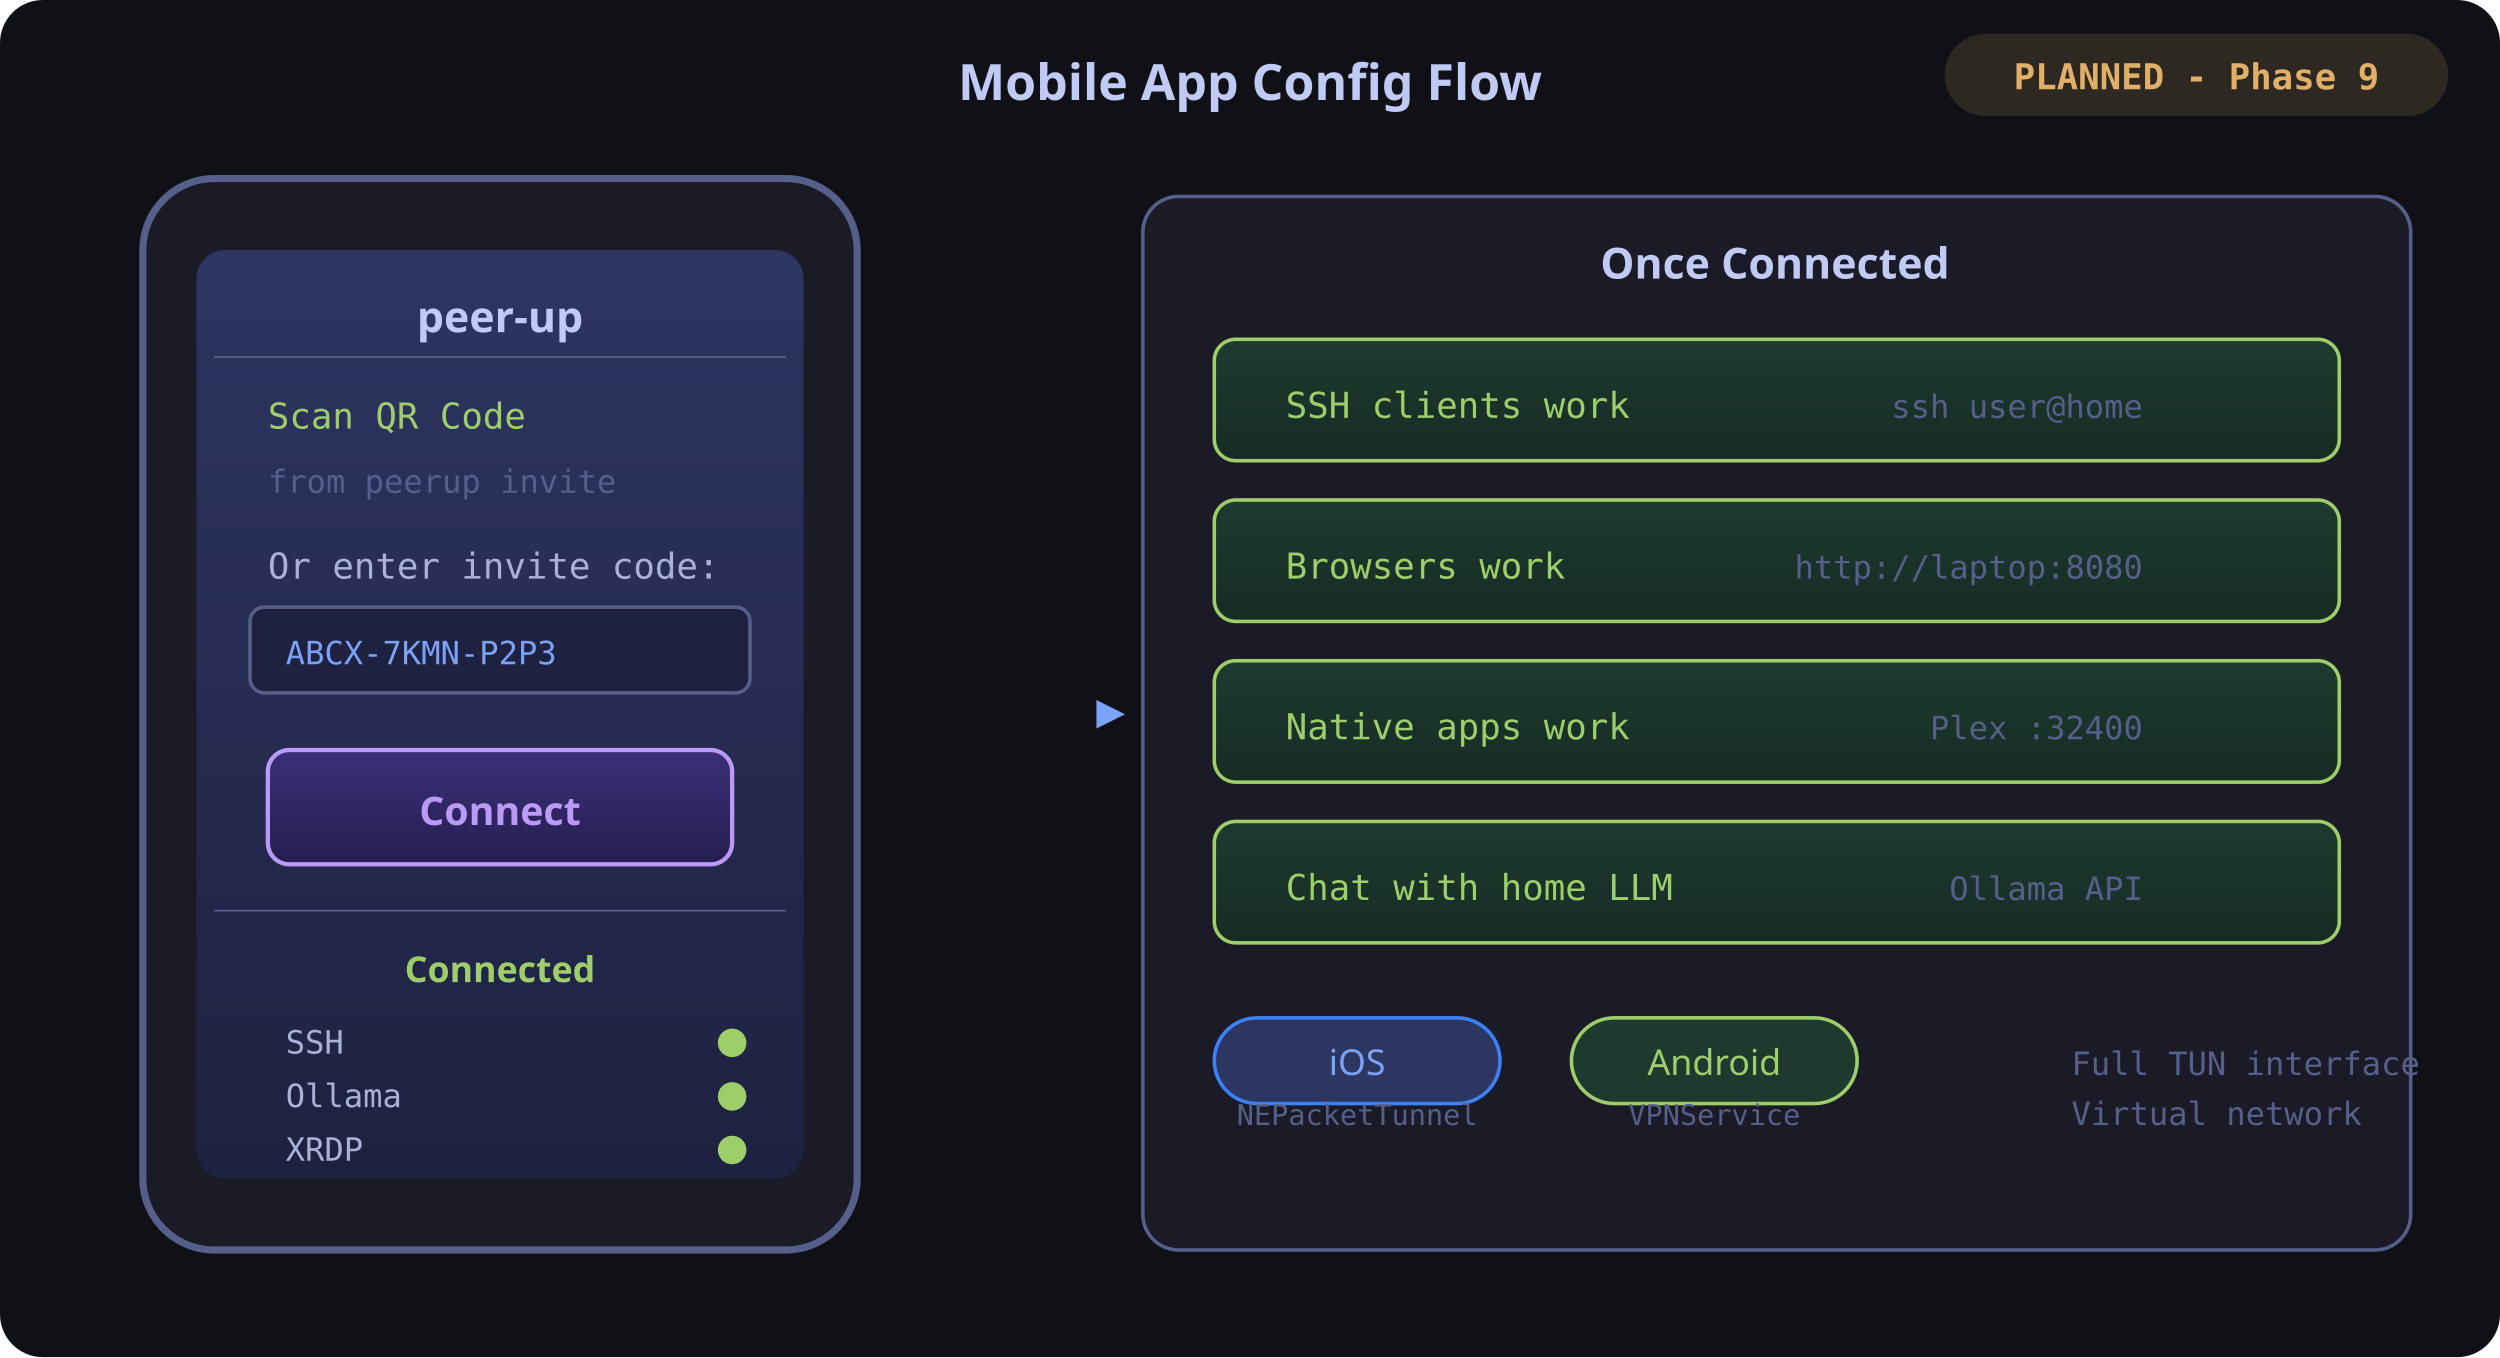
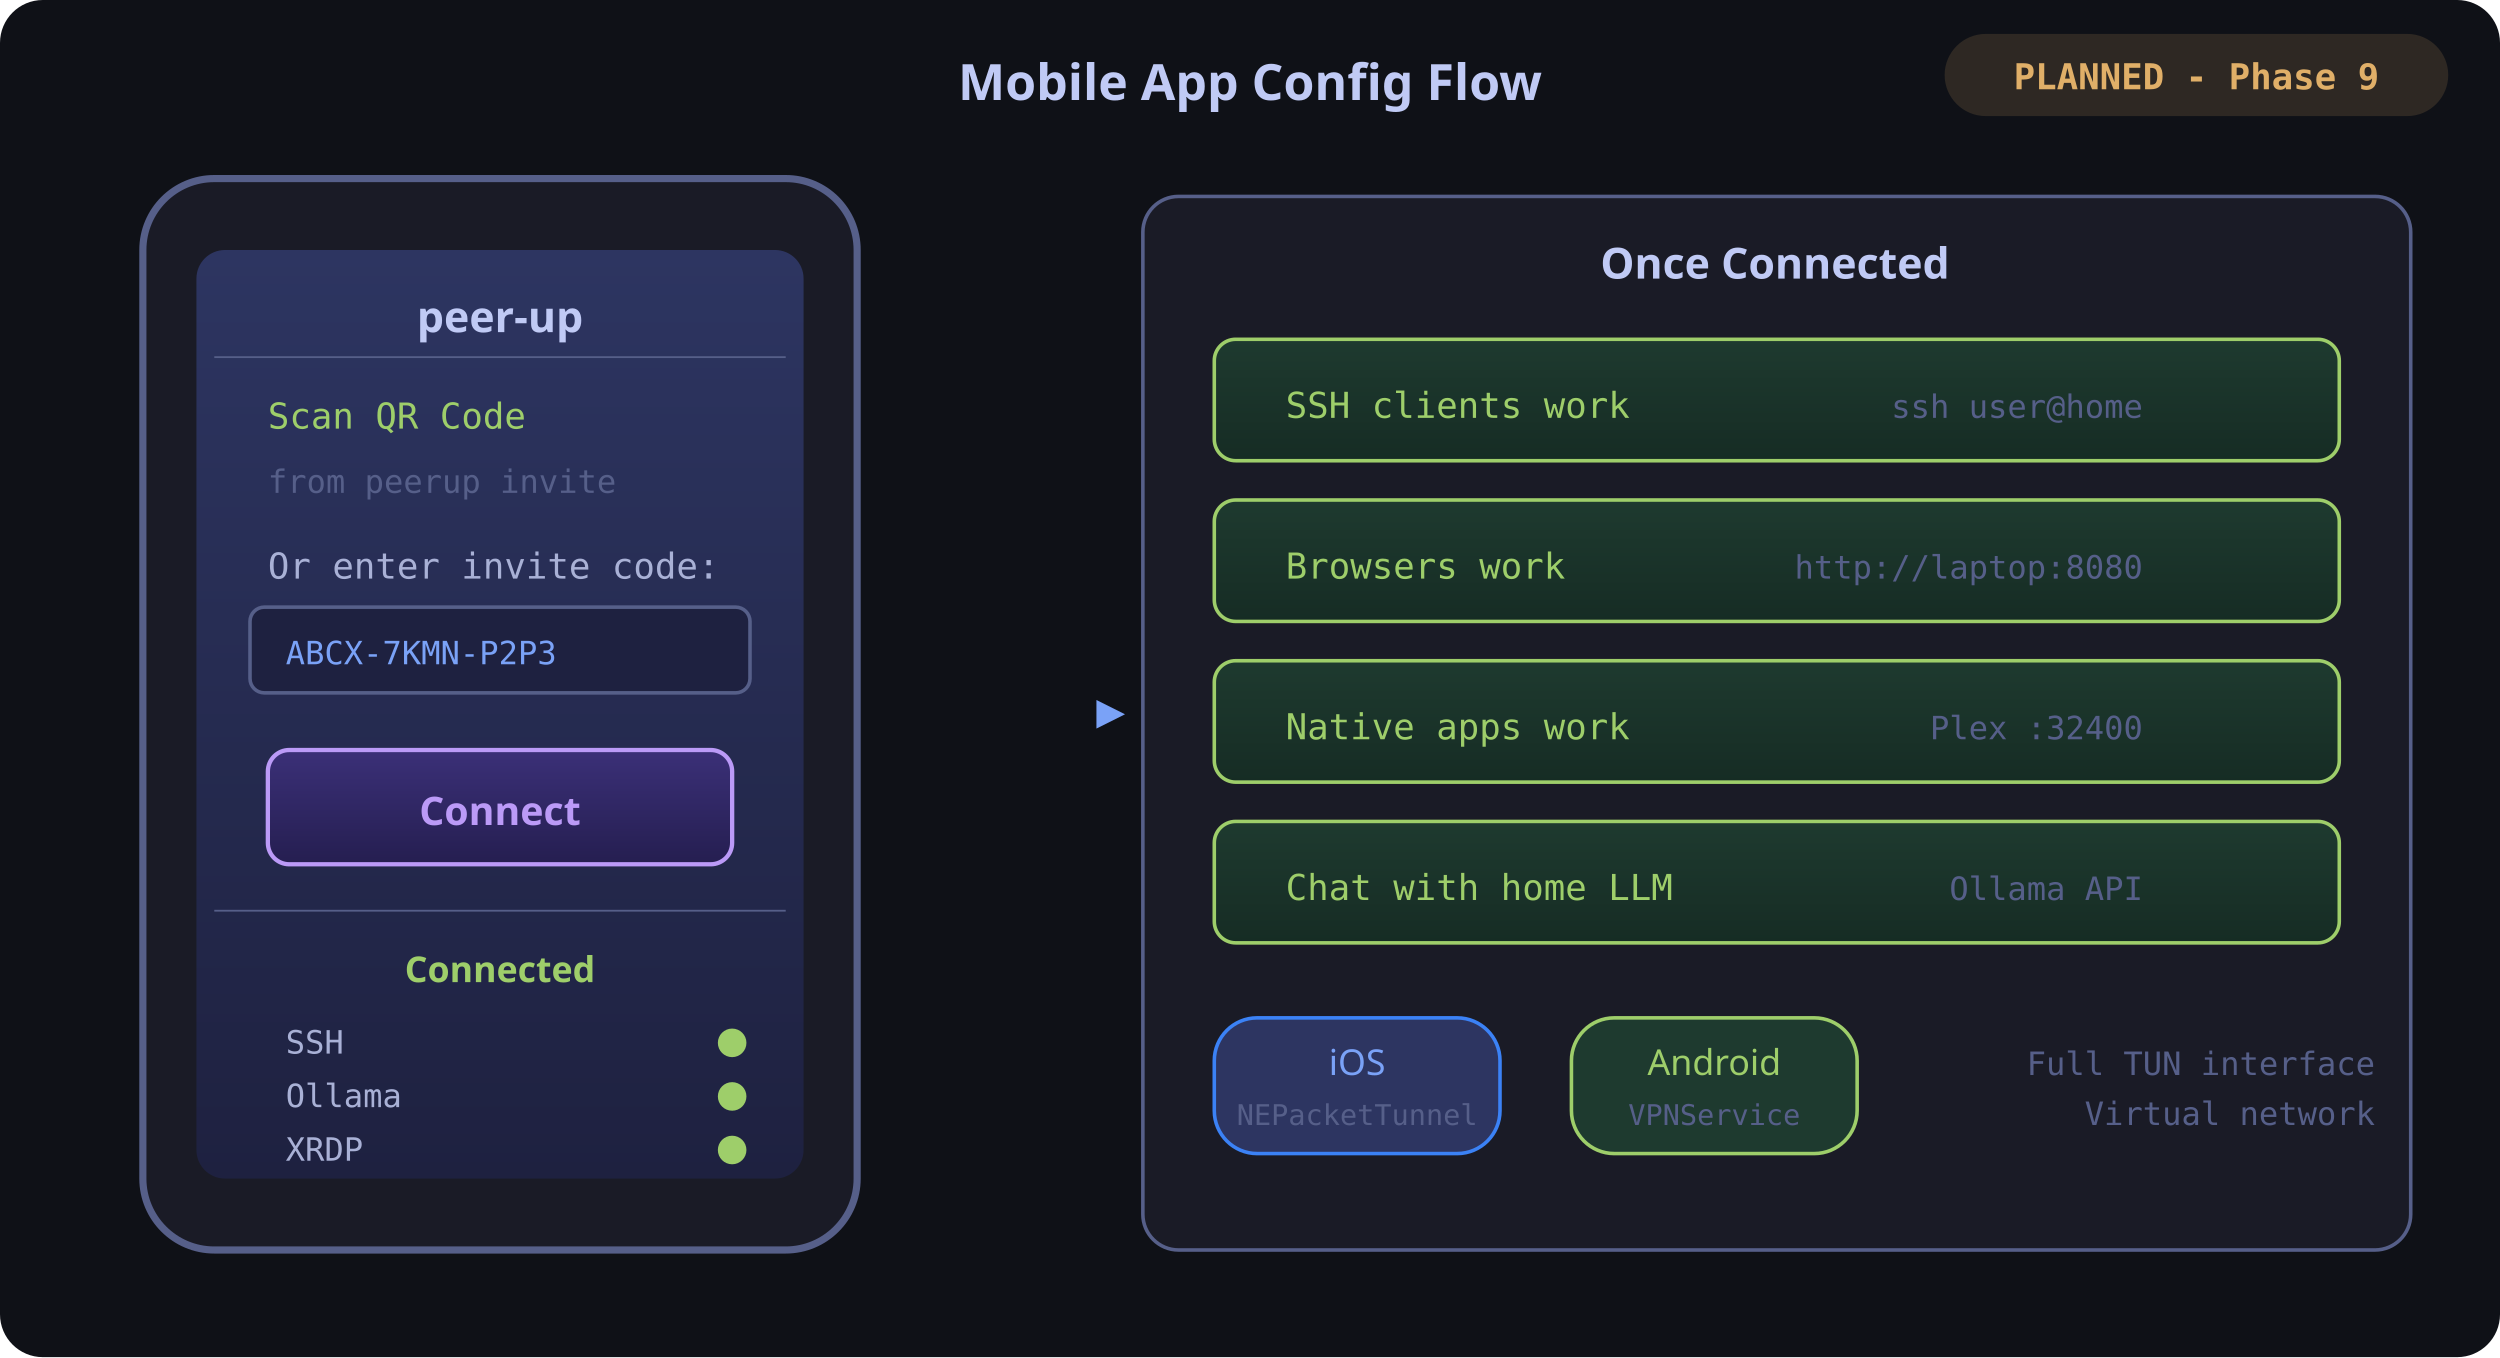
<svg xmlns="http://www.w3.org/2000/svg" viewBox="0 0 700 380" width="700" height="380">
  <defs>
    <linearGradient id="phoneFill" x1="0%" y1="0%" x2="0%" y2="100%">
      <stop offset="0%" style="stop-color:#2d3561;stop-opacity:1" />
      <stop offset="100%" style="stop-color:#1e2140;stop-opacity:1" />
    </linearGradient>
    <linearGradient id="stepFill" x1="0%" y1="0%" x2="0%" y2="100%">
      <stop offset="0%" style="stop-color:#1e3a2f;stop-opacity:1" />
      <stop offset="100%" style="stop-color:#162c24;stop-opacity:1" />
    </linearGradient>
    <linearGradient id="connectFill" x1="0%" y1="0%" x2="0%" y2="100%">
      <stop offset="0%" style="stop-color:#3b3078;stop-opacity:1" />
      <stop offset="100%" style="stop-color:#251e50;stop-opacity:1" />
    </linearGradient>
    <filter id="glow">
      <feGaussianBlur stdDeviation="2" result="coloredBlur" />
      <feMerge>
        <feMergeNode in="coloredBlur" />
        <feMergeNode in="SourceGraphic" />
      </feMerge>
    </filter>
  </defs>
  <rect width="700" height="380" rx="12" fill="#0f1117" />
  <text x="350" y="28" font-family="system-ui, sans-serif" font-size="14" fill="#c0caf5" text-anchor="middle" font-weight="600">Mobile App Config Flow</text>
  <rect x="545" y="10" width="140" height="22" rx="11" fill="#e0af68" opacity="0.15" stroke="#e0af68" stroke-width="1" />
  <text x="615" y="25" font-family="SF Mono, monospace" font-size="10" fill="#e0af68" text-anchor="middle" font-weight="600">PLANNED - Phase 9</text>
  <rect x="40" y="50" width="200" height="300" rx="20" fill="#1a1b26" stroke="#565f89" stroke-width="2" />
  <rect x="55" y="70" width="170" height="260" rx="8" fill="url(#phoneFill)" />
  <text x="140" y="93" font-family="system-ui, sans-serif" font-size="12" fill="#c0caf5" text-anchor="middle" font-weight="600">peer-up</text>
  <line x1="60" y1="100" x2="220" y2="100" stroke="#565f89" stroke-width="0.5" />
  <text x="75" y="120" font-family="SF Mono, monospace" font-size="10" fill="#9ece6a">Scan QR Code</text>
  <text x="75" y="138" font-family="SF Mono, monospace" font-size="9" fill="#565f89">from peerup invite</text>
  <text x="75" y="162" font-family="SF Mono, monospace" font-size="10" fill="#a9b1d6">Or enter invite code:</text>
  <rect x="70" y="170" width="140" height="24" rx="4" fill="#1e2140" stroke="#565f89" stroke-width="1" />
  <text x="80" y="186" font-family="SF Mono, monospace" font-size="9" fill="#7aa2f7">ABCX-7KMN-P2P3</text>
  <rect x="75" y="210" width="130" height="32" rx="6" fill="url(#connectFill)" stroke="#bb9af7" stroke-width="1.2" />
  <text x="140" y="231" font-family="system-ui, sans-serif" font-size="11" fill="#bb9af7" text-anchor="middle" font-weight="600">Connect</text>
  <line x1="60" y1="255" x2="220" y2="255" stroke="#565f89" stroke-width="0.5" />
  <text x="140" y="275" font-family="system-ui, sans-serif" font-size="10" fill="#9ece6a" text-anchor="middle" font-weight="600">Connected</text>
  <text x="80" y="295" font-family="SF Mono, monospace" font-size="9" fill="#a9b1d6">SSH</text>
  <circle cx="205" cy="292" r="4" fill="#9ece6a" />
  <text x="80" y="310" font-family="SF Mono, monospace" font-size="9" fill="#a9b1d6">Ollama</text>
  <circle cx="205" cy="307" r="4" fill="#9ece6a" />
  <text x="80" y="325" font-family="SF Mono, monospace" font-size="9" fill="#a9b1d6">XRDP</text>
  <circle cx="205" cy="322" r="4" fill="#9ece6a" />
  <line x1="245" y1="200" x2="310" y2="200" stroke="#7aa2f7" stroke-width="2" filter="url(#glow)" />
  <polygon points="307,196 307,204 315,200" fill="#7aa2f7" />
  <rect x="320" y="55" width="355" height="295" rx="10" fill="#1a1b26" stroke="#565f89" stroke-width="1" />
  <text x="497" y="78" font-family="system-ui, sans-serif" font-size="12" fill="#c0caf5" text-anchor="middle" font-weight="600">Once Connected</text>
  <rect x="340" y="95" width="315" height="34" rx="6" fill="url(#stepFill)" stroke="#9ece6a" stroke-width="1" />
  <text x="360" y="117" font-family="SF Mono, monospace" font-size="10" fill="#9ece6a">SSH clients work</text>
  <text x="600" y="117" font-family="SF Mono, monospace" font-size="9" fill="#565f89" text-anchor="end">ssh user@home</text>
  <rect x="340" y="140" width="315" height="34" rx="6" fill="url(#stepFill)" stroke="#9ece6a" stroke-width="1" />
  <text x="360" y="162" font-family="SF Mono, monospace" font-size="10" fill="#9ece6a">Browsers work</text>
  <text x="600" y="162" font-family="SF Mono, monospace" font-size="9" fill="#565f89" text-anchor="end">http://laptop:8080</text>
  <rect x="340" y="185" width="315" height="34" rx="6" fill="url(#stepFill)" stroke="#9ece6a" stroke-width="1" />
  <text x="360" y="207" font-family="SF Mono, monospace" font-size="10" fill="#9ece6a">Native apps work</text>
  <text x="600" y="207" font-family="SF Mono, monospace" font-size="9" fill="#565f89" text-anchor="end">Plex :32400</text>
  <rect x="340" y="230" width="315" height="34" rx="6" fill="url(#stepFill)" stroke="#9ece6a" stroke-width="1" />
  <text x="360" y="252" font-family="SF Mono, monospace" font-size="10" fill="#9ece6a">Chat with home LLM</text>
  <text x="600" y="252" font-family="SF Mono, monospace" font-size="9" fill="#565f89" text-anchor="end">Ollama API</text>
-   <rect x="340" y="285" width="80" height="24" rx="12" fill="#2d3561" stroke="#3b82f6" stroke-width="1" />
+   <rect x="340" y="285" width="80" height="38" rx="12" fill="#2d3561" stroke="#3b82f6" stroke-width="1" />
  <text x="380" y="301" font-family="system-ui, sans-serif" font-size="10" fill="#7aa2f7" text-anchor="middle">iOS</text>
  <text x="380" y="315" font-family="SF Mono, monospace" font-size="8" fill="#565f89" text-anchor="middle">NEPacketTunnel</text>
-   <rect x="440" y="285" width="80" height="24" rx="12" fill="#1e3a2f" stroke="#9ece6a" stroke-width="1" />
+   <rect x="440" y="285" width="80" height="38" rx="12" fill="#1e3a2f" stroke="#9ece6a" stroke-width="1" />
  <text x="480" y="301" font-family="system-ui, sans-serif" font-size="10" fill="#9ece6a" text-anchor="middle">Android</text>
  <text x="480" y="315" font-family="SF Mono, monospace" font-size="8" fill="#565f89" text-anchor="middle">VPNService</text>
-   <text x="580" y="301" font-family="SF Mono, monospace" font-size="9" fill="#565f89">Full TUN interface</text>
-   <text x="580" y="315" font-family="SF Mono, monospace" font-size="9" fill="#565f89">Virtual network</text>
+   <text x="665" y="301" font-family="SF Mono, monospace" font-size="9" fill="#565f89" text-anchor="end">Full TUN interface</text>
+   <text x="665" y="315" font-family="SF Mono, monospace" font-size="9" fill="#565f89" text-anchor="end">Virtual network</text>
</svg>
